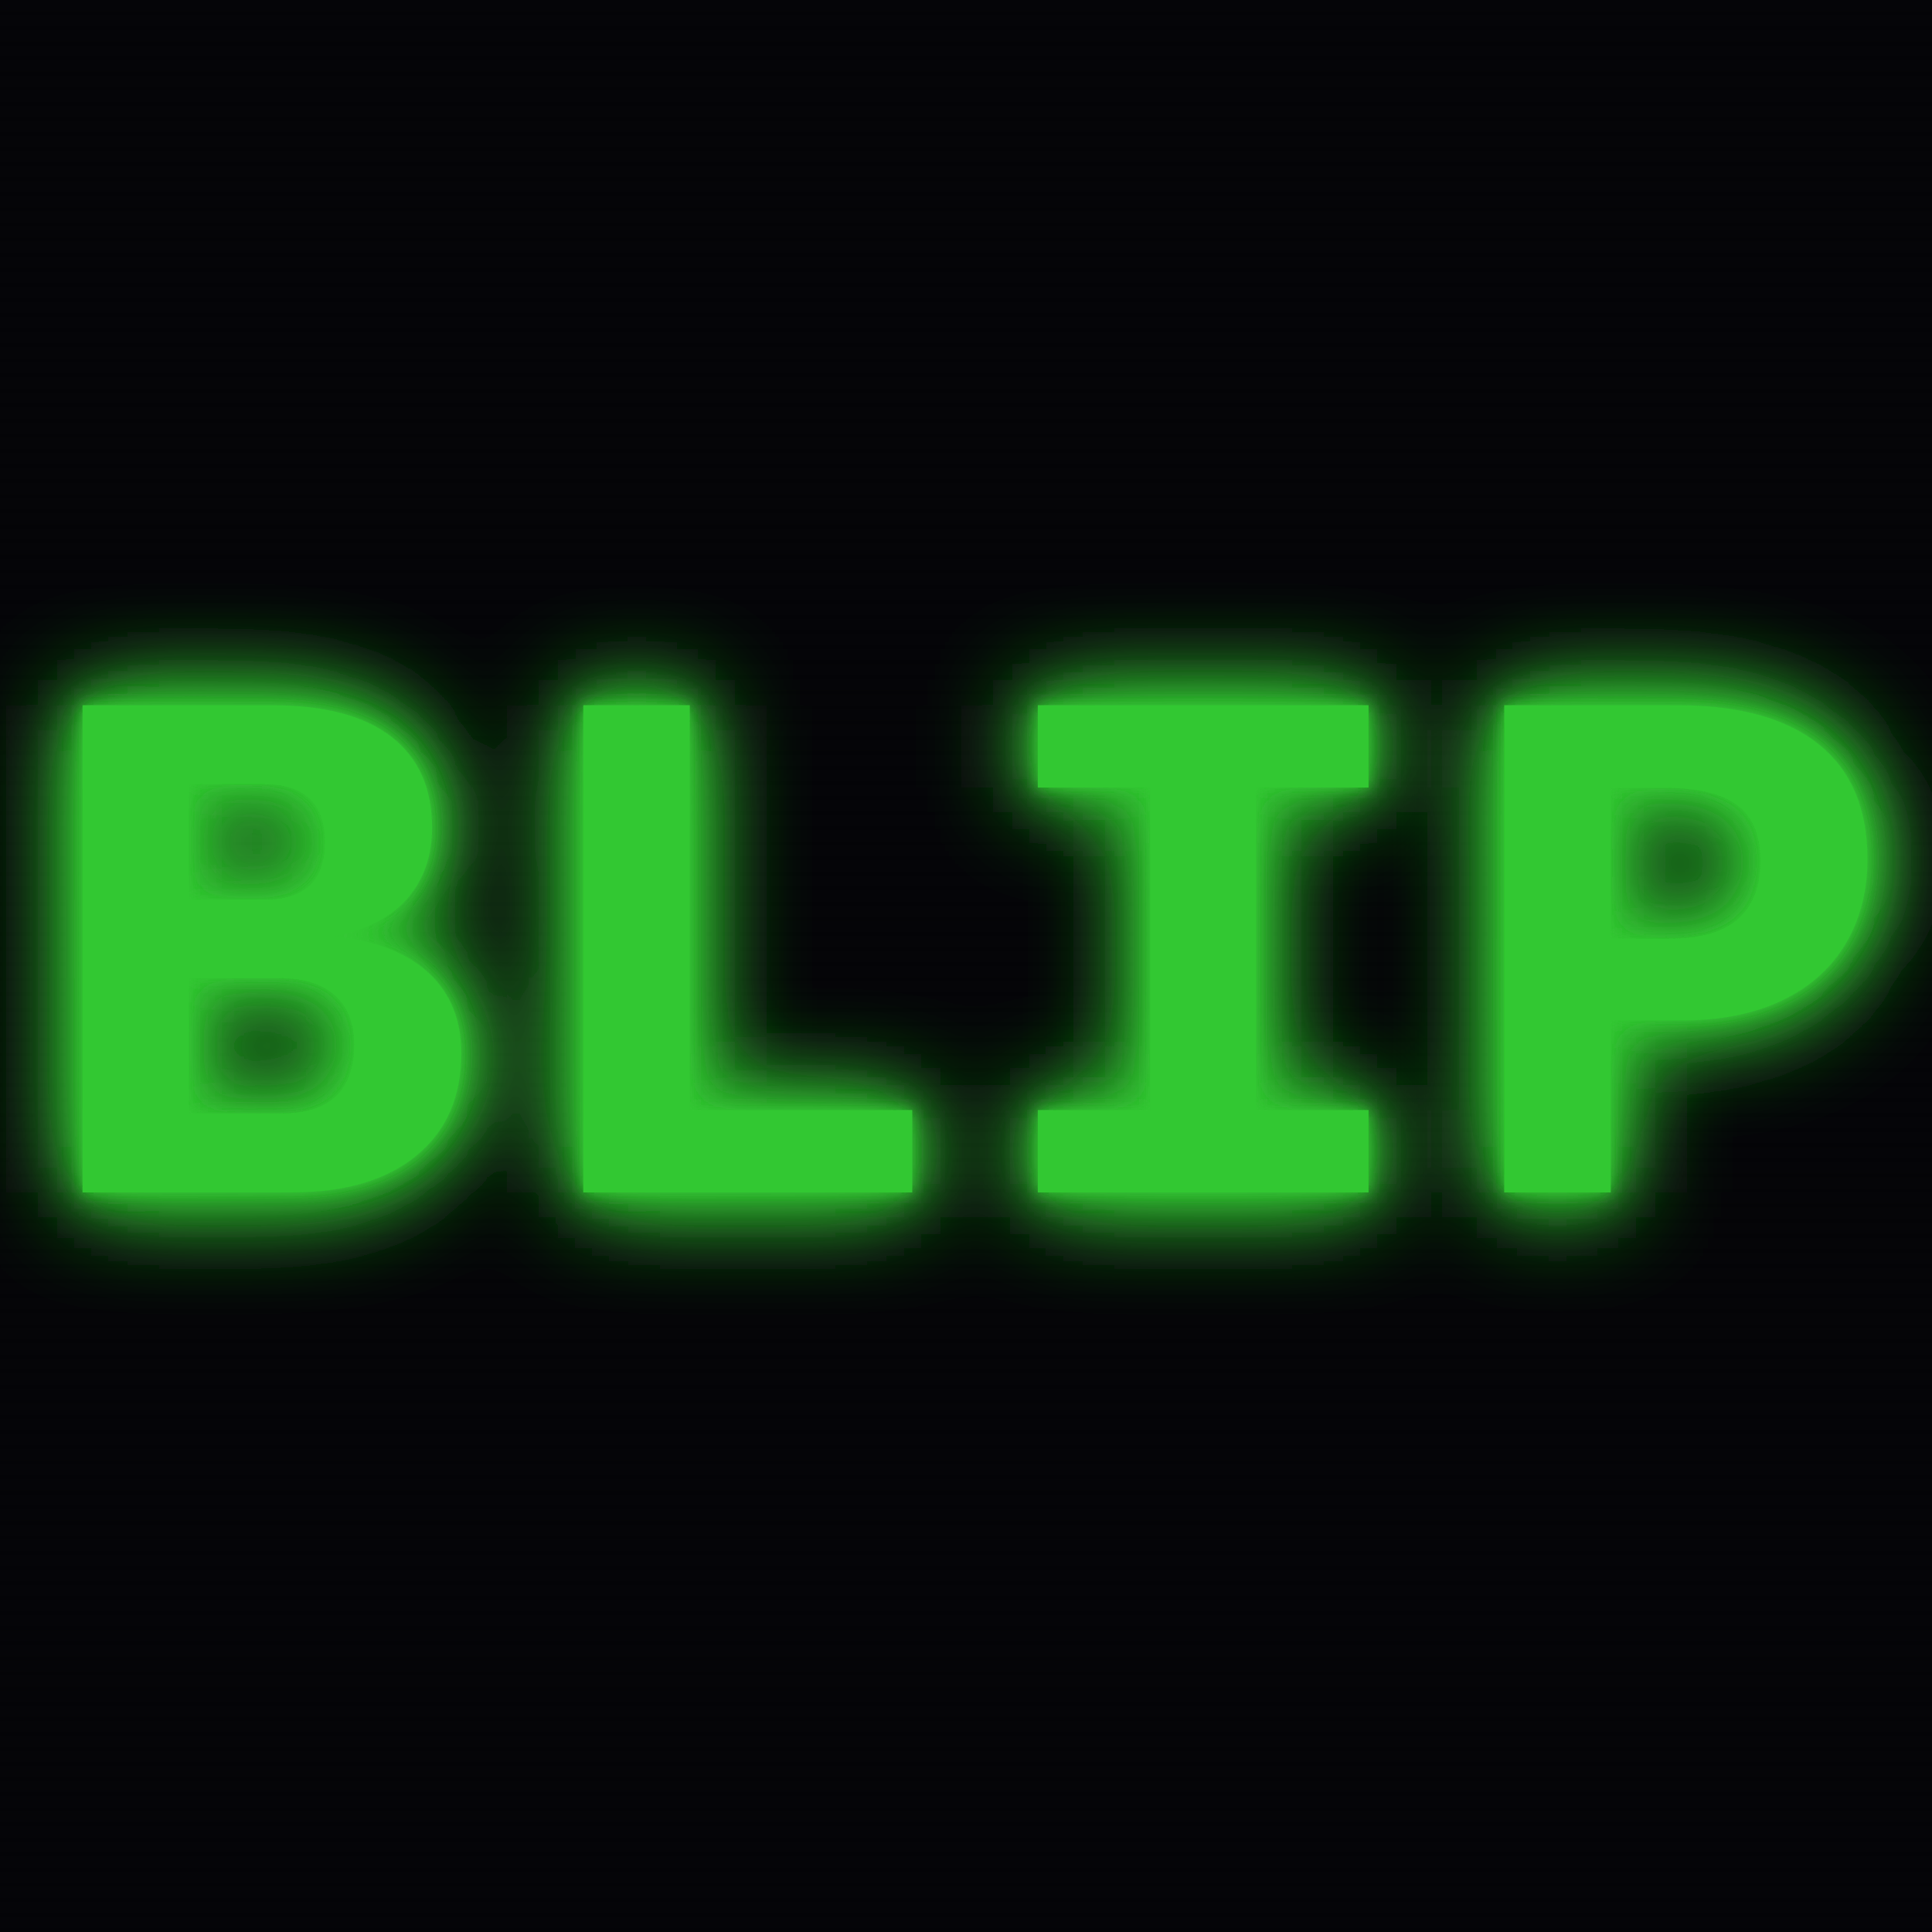
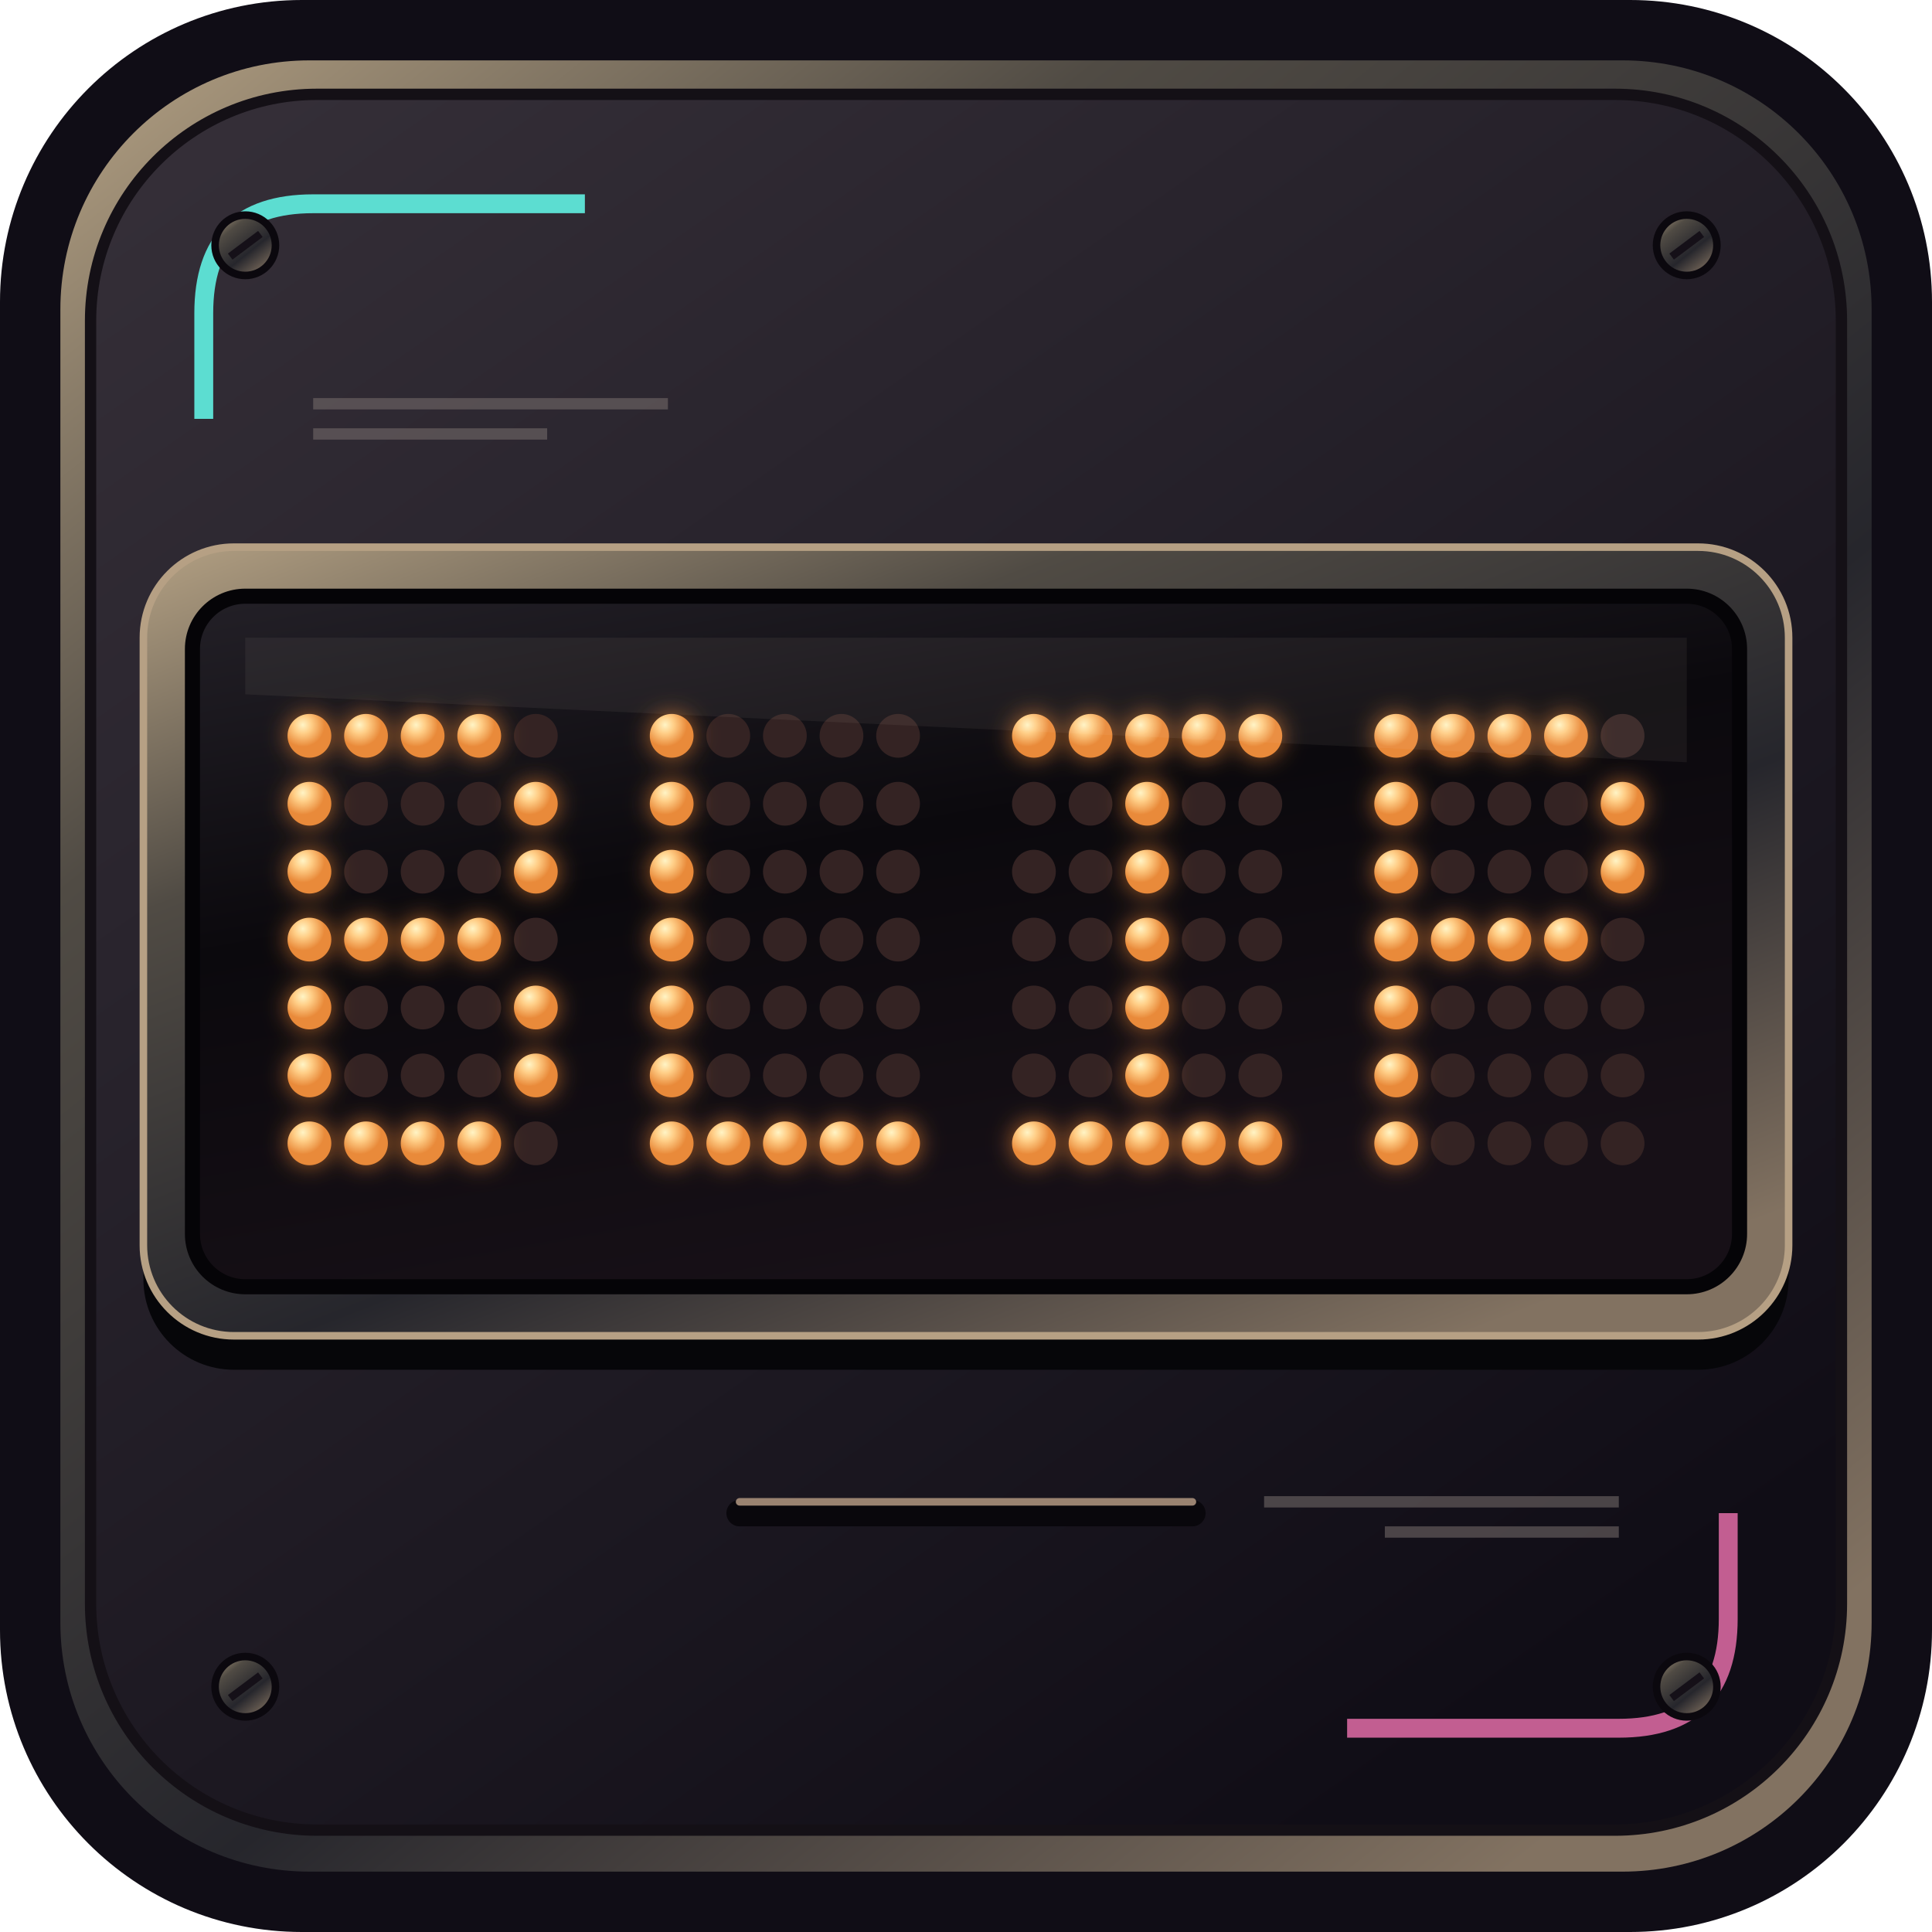
- <svg xmlns="http://www.w3.org/2000/svg" viewBox="0 0 512 512" width="512" height="512">
+ <svg xmlns="http://www.w3.org/2000/svg" viewBox="0 0 512 512" width="512" height="512" role="img" aria-labelledby="title">
  <defs>
-     <filter id="glow" x="-40%" y="-40%" width="180%" height="180%">
-       <feGaussianBlur in="SourceGraphic" stdDeviation="14" result="blur1" />
-       <feGaussianBlur in="SourceGraphic" stdDeviation="6" result="blur2" />
-       <feGaussianBlur in="SourceGraphic" stdDeviation="2" result="blur3" />
-       <feMerge>
-         <feMergeNode in="blur1" />
-         <feMergeNode in="blur1" />
-         <feMergeNode in="blur2" />
-         <feMergeNode in="blur3" />
-         <feMergeNode in="SourceGraphic" />
-       </feMerge>
+     <linearGradient id="metal" x2=".8" y2="1">
+       <stop stop-color="#b3a083" />
+       <stop offset=".28" stop-color="#504b44" />
+       <stop offset=".65" stop-color="#26262c" />
+       <stop offset="1" stop-color="#827261" />
+     </linearGradient>
+     <linearGradient id="body" x2=".7" y2="1">
+       <stop stop-color="#363039" />
+       <stop offset="1" stop-color="#100d16" />
+     </linearGradient>
+     <linearGradient id="glass" x2=".4" y2="1">
+       <stop stop-color="#232027" />
+       <stop offset=".45" stop-color="#0b090d" />
+       <stop offset="1" stop-color="#171017" />
+     </linearGradient>
+     <radialGradient id="lamp" cx=".35" cy=".25">
+       <stop stop-color="#fff4c5" />
+       <stop offset=".4" stop-color="#ffce87" />
+       <stop offset="1" stop-color="#e98a3a" />
+     </radialGradient>
+     <filter id="glow" x="-80%" y="-80%" width="260%" height="260%">
+       <feGaussianBlur stdDeviation="3" />
    </filter>
  </defs>
-   <rect width="512" height="512" fill="#050508" />
-   <rect width="512" height="512" fill="url(#scan)" opacity="0.18" />
-   <defs>
-     <pattern id="scan" x="0" y="0" width="1" height="4" patternUnits="userSpaceOnUse">
-       <rect x="0" y="3" width="1" height="1" fill="#000" />
-     </pattern>
-   </defs>
-   <text x="256" y="316" font-family="'Courier New', Courier, monospace" font-weight="900" font-size="196" letter-spacing="8" text-anchor="middle" fill="#32c832" filter="url(#glow)">BLIP</text>
+   <rect width="512" height="512" rx="80" fill="#100d16" />
+   <rect x="16" y="16" width="480" height="480" rx="66" fill="url(#metal)" />
+   <rect x="24" y="25" width="464" height="460" rx="60" fill="url(#body)" stroke="#141016" stroke-width="3" />
+   <path d="M54 111V83Q54 54 83 54H155" fill="none" stroke="#5cddd1" stroke-width="5" />
+   <path d="M357 458H429Q458 458 458 429V401" fill="none" stroke="#c25e91" stroke-width="5" />
+   <rect x="38" y="154" width="436" height="209" rx="24" fill="#060609" />
+   <rect x="38" y="145" width="436" height="209" rx="24" fill="url(#metal)" stroke="#b6a084" stroke-width="2" />
+   <rect x="51" y="158" width="410" height="183" rx="14" fill="url(#glass)" stroke="#050407" stroke-width="4" />
+   <circle cx="142" cy="195" r="5.8" fill="#342323" />
+   <circle cx="97" cy="213" r="5.8" fill="#342323" />
+   <circle cx="112" cy="213" r="5.8" fill="#342323" />
+   <circle cx="127" cy="213" r="5.8" fill="#342323" />
+   <circle cx="97" cy="231" r="5.8" fill="#342323" />
+   <circle cx="112" cy="231" r="5.8" fill="#342323" />
+   <circle cx="127" cy="231" r="5.8" fill="#342323" />
+   <circle cx="142" cy="249" r="5.8" fill="#342323" />
+   <circle cx="97" cy="267" r="5.8" fill="#342323" />
+   <circle cx="112" cy="267" r="5.8" fill="#342323" />
+   <circle cx="127" cy="267" r="5.8" fill="#342323" />
+   <circle cx="97" cy="285" r="5.8" fill="#342323" />
+   <circle cx="112" cy="285" r="5.8" fill="#342323" />
+   <circle cx="127" cy="285" r="5.8" fill="#342323" />
+   <circle cx="142" cy="303" r="5.8" fill="#342323" />
+   <circle cx="193" cy="195" r="5.8" fill="#342323" />
+   <circle cx="208" cy="195" r="5.8" fill="#342323" />
+   <circle cx="223" cy="195" r="5.8" fill="#342323" />
+   <circle cx="238" cy="195" r="5.8" fill="#342323" />
+   <circle cx="193" cy="213" r="5.8" fill="#342323" />
+   <circle cx="208" cy="213" r="5.8" fill="#342323" />
+   <circle cx="223" cy="213" r="5.8" fill="#342323" />
+   <circle cx="238" cy="213" r="5.8" fill="#342323" />
+   <circle cx="193" cy="231" r="5.8" fill="#342323" />
+   <circle cx="208" cy="231" r="5.8" fill="#342323" />
+   <circle cx="223" cy="231" r="5.8" fill="#342323" />
+   <circle cx="238" cy="231" r="5.8" fill="#342323" />
+   <circle cx="193" cy="249" r="5.8" fill="#342323" />
+   <circle cx="208" cy="249" r="5.8" fill="#342323" />
+   <circle cx="223" cy="249" r="5.8" fill="#342323" />
+   <circle cx="238" cy="249" r="5.8" fill="#342323" />
+   <circle cx="193" cy="267" r="5.8" fill="#342323" />
+   <circle cx="208" cy="267" r="5.8" fill="#342323" />
+   <circle cx="223" cy="267" r="5.8" fill="#342323" />
+   <circle cx="238" cy="267" r="5.8" fill="#342323" />
+   <circle cx="193" cy="285" r="5.8" fill="#342323" />
+   <circle cx="208" cy="285" r="5.8" fill="#342323" />
+   <circle cx="223" cy="285" r="5.8" fill="#342323" />
+   <circle cx="238" cy="285" r="5.8" fill="#342323" />
+   <circle cx="274" cy="213" r="5.8" fill="#342323" />
+   <circle cx="289" cy="213" r="5.8" fill="#342323" />
+   <circle cx="319" cy="213" r="5.8" fill="#342323" />
+   <circle cx="334" cy="213" r="5.8" fill="#342323" />
+   <circle cx="274" cy="231" r="5.8" fill="#342323" />
+   <circle cx="289" cy="231" r="5.8" fill="#342323" />
+   <circle cx="319" cy="231" r="5.8" fill="#342323" />
+   <circle cx="334" cy="231" r="5.8" fill="#342323" />
+   <circle cx="274" cy="249" r="5.8" fill="#342323" />
+   <circle cx="289" cy="249" r="5.8" fill="#342323" />
+   <circle cx="319" cy="249" r="5.8" fill="#342323" />
+   <circle cx="334" cy="249" r="5.8" fill="#342323" />
+   <circle cx="274" cy="267" r="5.8" fill="#342323" />
+   <circle cx="289" cy="267" r="5.8" fill="#342323" />
+   <circle cx="319" cy="267" r="5.8" fill="#342323" />
+   <circle cx="334" cy="267" r="5.8" fill="#342323" />
+   <circle cx="274" cy="285" r="5.8" fill="#342323" />
+   <circle cx="289" cy="285" r="5.8" fill="#342323" />
+   <circle cx="319" cy="285" r="5.8" fill="#342323" />
+   <circle cx="334" cy="285" r="5.8" fill="#342323" />
+   <circle cx="430" cy="195" r="5.8" fill="#342323" />
+   <circle cx="385" cy="213" r="5.8" fill="#342323" />
+   <circle cx="400" cy="213" r="5.8" fill="#342323" />
+   <circle cx="415" cy="213" r="5.8" fill="#342323" />
+   <circle cx="385" cy="231" r="5.8" fill="#342323" />
+   <circle cx="400" cy="231" r="5.8" fill="#342323" />
+   <circle cx="415" cy="231" r="5.8" fill="#342323" />
+   <circle cx="430" cy="249" r="5.8" fill="#342323" />
+   <circle cx="385" cy="267" r="5.8" fill="#342323" />
+   <circle cx="400" cy="267" r="5.8" fill="#342323" />
+   <circle cx="415" cy="267" r="5.8" fill="#342323" />
+   <circle cx="430" cy="267" r="5.8" fill="#342323" />
+   <circle cx="385" cy="285" r="5.8" fill="#342323" />
+   <circle cx="400" cy="285" r="5.8" fill="#342323" />
+   <circle cx="415" cy="285" r="5.8" fill="#342323" />
+   <circle cx="430" cy="285" r="5.8" fill="#342323" />
+   <circle cx="385" cy="303" r="5.8" fill="#342323" />
+   <circle cx="400" cy="303" r="5.8" fill="#342323" />
+   <circle cx="415" cy="303" r="5.8" fill="#342323" />
+   <circle cx="430" cy="303" r="5.8" fill="#342323" />
+   <g fill="#ff9038" opacity=".65" filter="url(#glow)">
+     <circle cx="82" cy="195" r="5.8" />
+     <circle cx="97" cy="195" r="5.8" />
+     <circle cx="112" cy="195" r="5.8" />
+     <circle cx="127" cy="195" r="5.8" />
+     <circle cx="82" cy="213" r="5.8" />
+     <circle cx="142" cy="213" r="5.8" />
+     <circle cx="82" cy="231" r="5.8" />
+     <circle cx="142" cy="231" r="5.8" />
+     <circle cx="82" cy="249" r="5.8" />
+     <circle cx="97" cy="249" r="5.8" />
+     <circle cx="112" cy="249" r="5.8" />
+     <circle cx="127" cy="249" r="5.8" />
+     <circle cx="82" cy="267" r="5.8" />
+     <circle cx="142" cy="267" r="5.8" />
+     <circle cx="82" cy="285" r="5.8" />
+     <circle cx="142" cy="285" r="5.8" />
+     <circle cx="82" cy="303" r="5.8" />
+     <circle cx="97" cy="303" r="5.8" />
+     <circle cx="112" cy="303" r="5.8" />
+     <circle cx="127" cy="303" r="5.8" />
+     <circle cx="178" cy="195" r="5.8" />
+     <circle cx="178" cy="213" r="5.8" />
+     <circle cx="178" cy="231" r="5.8" />
+     <circle cx="178" cy="249" r="5.8" />
+     <circle cx="178" cy="267" r="5.8" />
+     <circle cx="178" cy="285" r="5.8" />
+     <circle cx="178" cy="303" r="5.8" />
+     <circle cx="193" cy="303" r="5.8" />
+     <circle cx="208" cy="303" r="5.8" />
+     <circle cx="223" cy="303" r="5.8" />
+     <circle cx="238" cy="303" r="5.8" />
+     <circle cx="274" cy="195" r="5.8" />
+     <circle cx="289" cy="195" r="5.8" />
+     <circle cx="304" cy="195" r="5.8" />
+     <circle cx="319" cy="195" r="5.8" />
+     <circle cx="334" cy="195" r="5.8" />
+     <circle cx="304" cy="213" r="5.8" />
+     <circle cx="304" cy="231" r="5.8" />
+     <circle cx="304" cy="249" r="5.8" />
+     <circle cx="304" cy="267" r="5.8" />
+     <circle cx="304" cy="285" r="5.8" />
+     <circle cx="274" cy="303" r="5.8" />
+     <circle cx="289" cy="303" r="5.8" />
+     <circle cx="304" cy="303" r="5.8" />
+     <circle cx="319" cy="303" r="5.8" />
+     <circle cx="334" cy="303" r="5.8" />
+     <circle cx="370" cy="195" r="5.8" />
+     <circle cx="385" cy="195" r="5.8" />
+     <circle cx="400" cy="195" r="5.8" />
+     <circle cx="415" cy="195" r="5.8" />
+     <circle cx="370" cy="213" r="5.8" />
+     <circle cx="430" cy="213" r="5.8" />
+     <circle cx="370" cy="231" r="5.8" />
+     <circle cx="430" cy="231" r="5.8" />
+     <circle cx="370" cy="249" r="5.8" />
+     <circle cx="385" cy="249" r="5.8" />
+     <circle cx="400" cy="249" r="5.8" />
+     <circle cx="415" cy="249" r="5.8" />
+     <circle cx="370" cy="267" r="5.8" />
+     <circle cx="370" cy="285" r="5.8" />
+     <circle cx="370" cy="303" r="5.8" />
+   </g>
+   <g fill="url(#lamp)">
+     <circle cx="82" cy="195" r="5.8" />
+     <circle cx="97" cy="195" r="5.8" />
+     <circle cx="112" cy="195" r="5.8" />
+     <circle cx="127" cy="195" r="5.8" />
+     <circle cx="82" cy="213" r="5.8" />
+     <circle cx="142" cy="213" r="5.8" />
+     <circle cx="82" cy="231" r="5.8" />
+     <circle cx="142" cy="231" r="5.8" />
+     <circle cx="82" cy="249" r="5.8" />
+     <circle cx="97" cy="249" r="5.8" />
+     <circle cx="112" cy="249" r="5.8" />
+     <circle cx="127" cy="249" r="5.8" />
+     <circle cx="82" cy="267" r="5.8" />
+     <circle cx="142" cy="267" r="5.8" />
+     <circle cx="82" cy="285" r="5.8" />
+     <circle cx="142" cy="285" r="5.8" />
+     <circle cx="82" cy="303" r="5.8" />
+     <circle cx="97" cy="303" r="5.8" />
+     <circle cx="112" cy="303" r="5.8" />
+     <circle cx="127" cy="303" r="5.8" />
+     <circle cx="178" cy="195" r="5.8" />
+     <circle cx="178" cy="213" r="5.8" />
+     <circle cx="178" cy="231" r="5.8" />
+     <circle cx="178" cy="249" r="5.8" />
+     <circle cx="178" cy="267" r="5.8" />
+     <circle cx="178" cy="285" r="5.8" />
+     <circle cx="178" cy="303" r="5.8" />
+     <circle cx="193" cy="303" r="5.8" />
+     <circle cx="208" cy="303" r="5.8" />
+     <circle cx="223" cy="303" r="5.8" />
+     <circle cx="238" cy="303" r="5.8" />
+     <circle cx="274" cy="195" r="5.8" />
+     <circle cx="289" cy="195" r="5.8" />
+     <circle cx="304" cy="195" r="5.8" />
+     <circle cx="319" cy="195" r="5.8" />
+     <circle cx="334" cy="195" r="5.8" />
+     <circle cx="304" cy="213" r="5.8" />
+     <circle cx="304" cy="231" r="5.8" />
+     <circle cx="304" cy="249" r="5.8" />
+     <circle cx="304" cy="267" r="5.8" />
+     <circle cx="304" cy="285" r="5.8" />
+     <circle cx="274" cy="303" r="5.8" />
+     <circle cx="289" cy="303" r="5.8" />
+     <circle cx="304" cy="303" r="5.8" />
+     <circle cx="319" cy="303" r="5.8" />
+     <circle cx="334" cy="303" r="5.8" />
+     <circle cx="370" cy="195" r="5.8" />
+     <circle cx="385" cy="195" r="5.8" />
+     <circle cx="400" cy="195" r="5.8" />
+     <circle cx="415" cy="195" r="5.8" />
+     <circle cx="370" cy="213" r="5.8" />
+     <circle cx="430" cy="213" r="5.8" />
+     <circle cx="370" cy="231" r="5.8" />
+     <circle cx="430" cy="231" r="5.8" />
+     <circle cx="370" cy="249" r="5.8" />
+     <circle cx="385" cy="249" r="5.8" />
+     <circle cx="400" cy="249" r="5.8" />
+     <circle cx="415" cy="249" r="5.8" />
+     <circle cx="370" cy="267" r="5.8" />
+     <circle cx="370" cy="285" r="5.8" />
+     <circle cx="370" cy="303" r="5.8" />
+   </g>
+   <path d="M65 169H447V202L65 184Z" fill="#fff0d9" opacity=".055" />
+   <path d="M83 107H177M83 115H145M335 398H429M367 406H429" stroke="#79706d" stroke-width="3" opacity=".55" />
+   <path d="M196 401H316" stroke="#09070c" stroke-width="7" stroke-linecap="round" />
+   <path d="M196 398H316" stroke="#9a8371" stroke-width="2" stroke-linecap="round" />
+   <circle cx="65" cy="65" r="8" fill="url(#metal)" stroke="#0b080e" stroke-width="2" />
+   <path d="M61 68L69 62" stroke="#151018" stroke-width="2" />
+   <circle cx="447" cy="65" r="8" fill="url(#metal)" stroke="#0b080e" stroke-width="2" />
+   <path d="M443 68L451 62" stroke="#151018" stroke-width="2" />
+   <circle cx="65" cy="447" r="8" fill="url(#metal)" stroke="#0b080e" stroke-width="2" />
+   <path d="M61 450L69 444" stroke="#151018" stroke-width="2" />
+   <circle cx="447" cy="447" r="8" fill="url(#metal)" stroke="#0b080e" stroke-width="2" />
+   <path d="M443 450L451 444" stroke="#151018" stroke-width="2" />
</svg>
